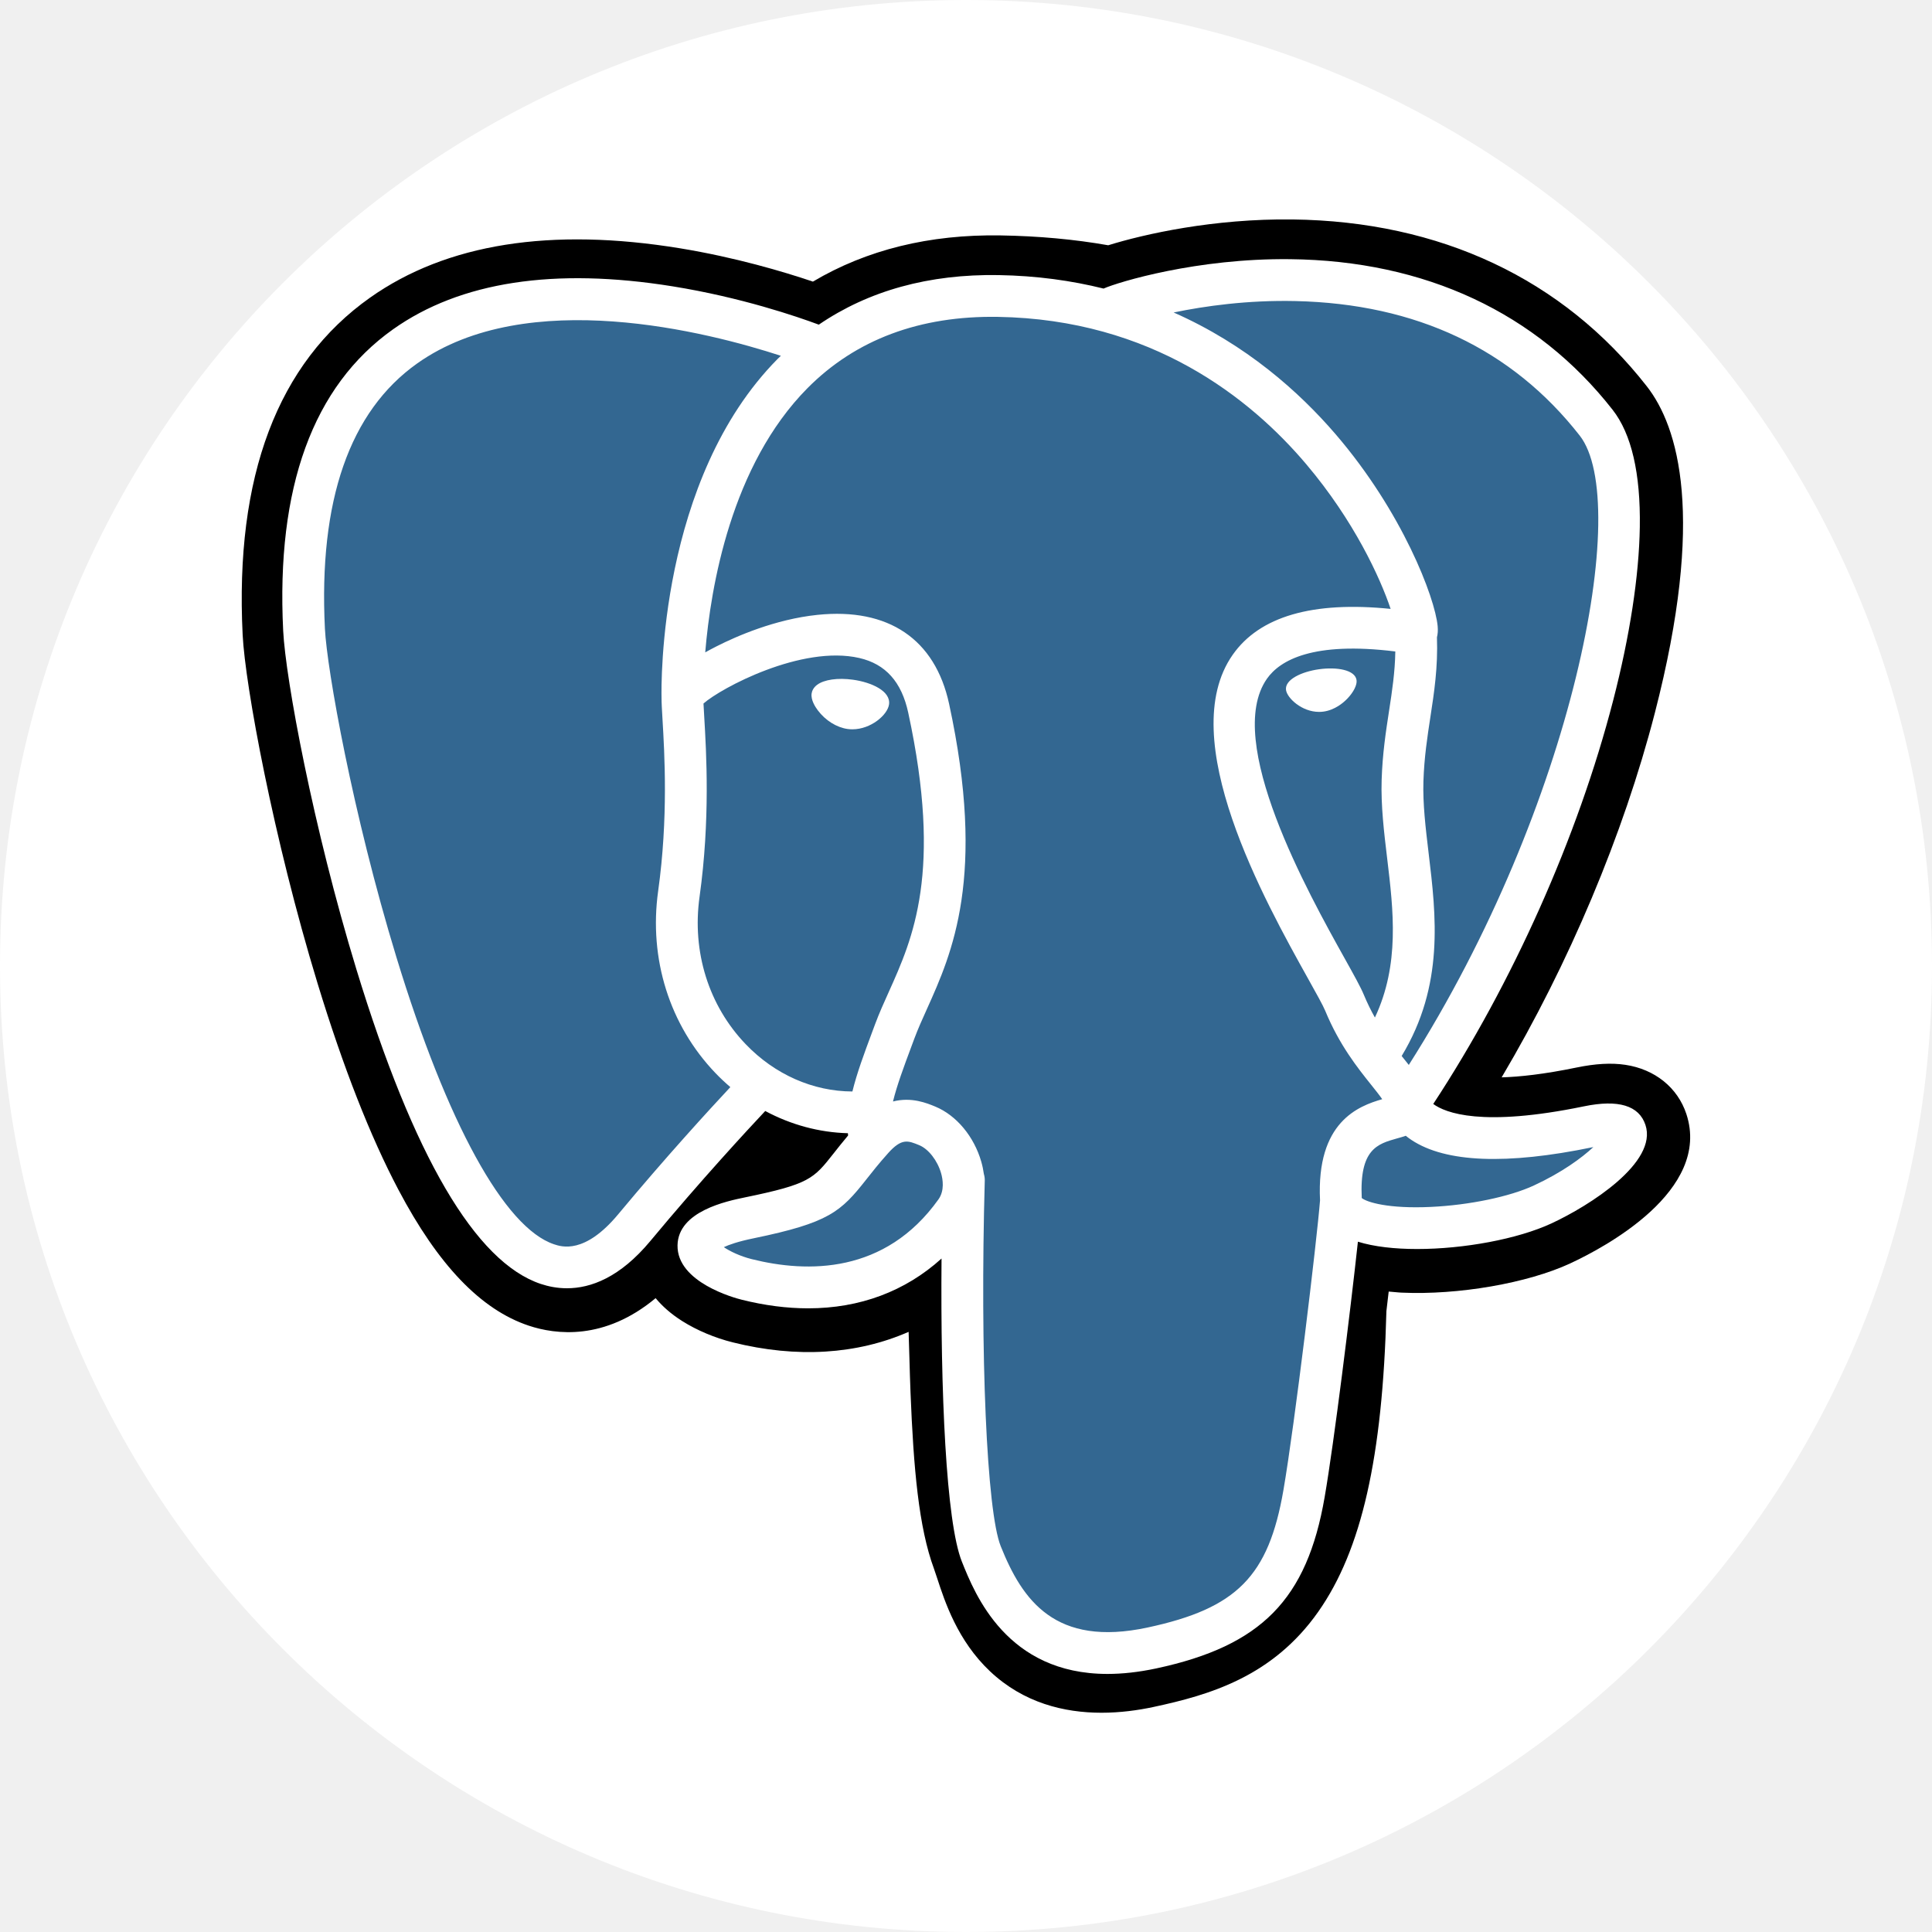
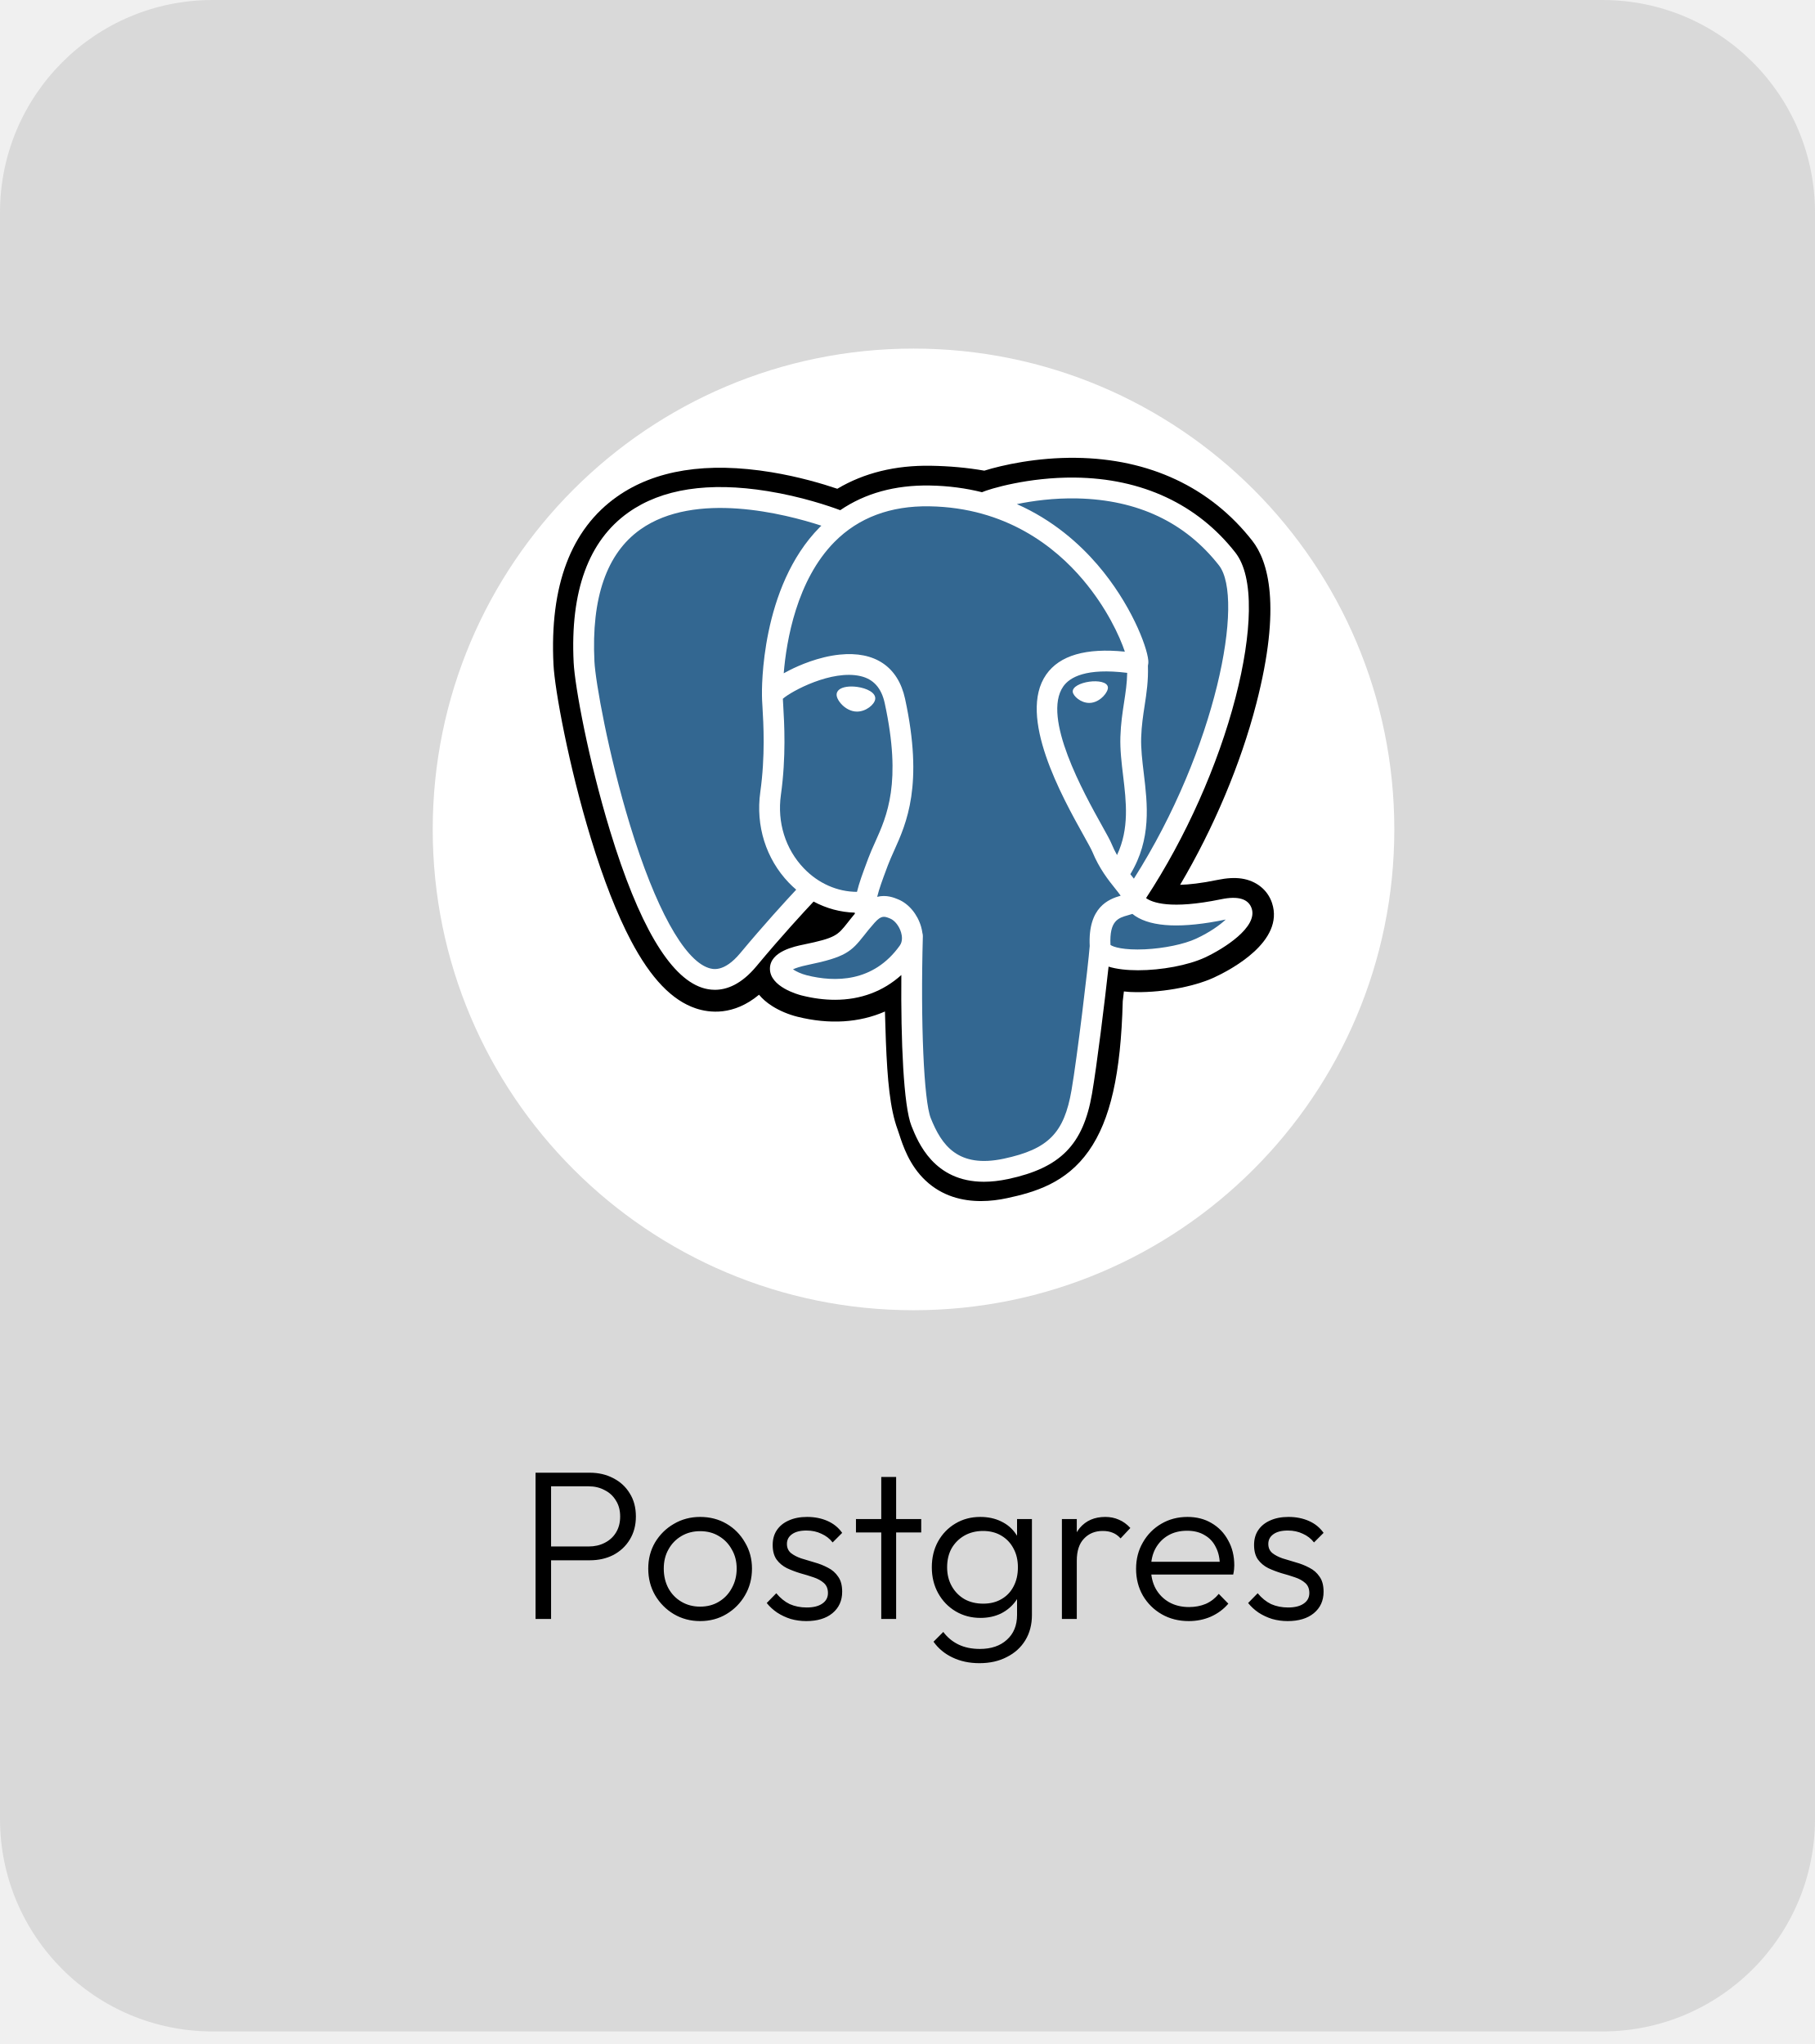
- <svg xmlns="http://www.w3.org/2000/svg" width="80" height="80" viewBox="0 0 80 80" fill="none">
-   <rect width="80" height="80" rx="40" fill="white" />
-   <mask id="mask0_43_21" style="mask-type:luminance" maskUnits="userSpaceOnUse" x="0" y="0" width="80" height="80">
-     <rect width="80" height="80" rx="40" fill="white" />
+ <svg xmlns="http://www.w3.org/2000/svg" width="111" height="125" viewBox="0 0 111 125" fill="none">
+   <rect width="111" height="124.232" rx="13" fill="#D9D9D9" />
+   <rect x="26.464" y="21.318" width="58.808" height="58.808" rx="29.404" fill="white" />
+   <mask id="mask0_145_201" style="mask-type:luminance" maskUnits="userSpaceOnUse" x="26" y="21" width="60" height="60">
+     <rect x="26.464" y="21.318" width="58.808" height="58.808" rx="29.404" fill="white" />
  </mask>
-   <g mask="url(#mask0_43_21)">
+   <g mask="url(#mask0_145_201)">
</g>
-   <path d="M69.828 46.126C69.467 45.035 68.523 44.274 67.302 44.092C66.726 44.005 66.066 44.042 65.286 44.203C63.926 44.484 62.917 44.59 62.18 44.611C64.96 39.918 67.22 34.566 68.522 29.527C70.626 21.381 69.501 17.669 68.187 15.991C64.71 11.548 59.637 9.161 53.516 9.087C50.251 9.047 47.385 9.692 45.889 10.156C44.497 9.91 43 9.773 41.429 9.748C38.485 9.701 35.884 10.342 33.661 11.661C32.43 11.245 30.455 10.659 28.174 10.284C22.81 9.404 18.486 10.09 15.324 12.324C11.495 15.029 9.719 19.729 10.048 26.293C10.152 28.377 11.318 34.718 13.153 40.731C14.208 44.188 15.333 47.058 16.497 49.263C18.147 52.39 19.913 54.232 21.895 54.893C23.006 55.263 25.025 55.522 27.148 53.754C27.418 54.08 27.776 54.404 28.253 54.705C28.858 55.086 29.598 55.398 30.337 55.583C33.001 56.249 35.496 56.082 37.624 55.149C37.637 55.528 37.647 55.889 37.656 56.202C37.67 56.708 37.684 57.205 37.703 57.669C37.828 60.81 38.042 63.253 38.675 64.961C38.71 65.055 38.757 65.199 38.806 65.35C39.122 66.318 39.65 67.937 40.994 69.205C42.386 70.518 44.069 70.921 45.61 70.921C46.383 70.921 47.121 70.82 47.768 70.681C50.074 70.187 52.694 69.433 54.588 66.736C56.38 64.185 57.251 60.344 57.408 54.291C57.428 54.12 57.447 53.956 57.465 53.801C57.478 53.696 57.49 53.588 57.503 53.481L57.925 53.518L58.034 53.525C60.383 53.632 63.255 53.134 65.019 52.315C66.413 51.668 70.879 49.31 69.828 46.126Z" fill="black" />
-   <path d="M65.811 46.745C58.827 48.186 58.347 45.821 58.347 45.821C65.721 34.879 68.804 20.989 66.143 17.59C58.886 8.317 46.323 12.703 46.113 12.816L46.045 12.829C44.666 12.542 43.121 12.371 41.386 12.343C38.225 12.291 35.828 13.172 34.009 14.551C34.009 14.551 11.598 5.318 12.64 26.163C12.862 30.597 18.996 59.717 26.312 50.921C28.986 47.705 31.57 44.986 31.57 44.986C32.854 45.838 34.39 46.273 36.001 46.117L36.126 46.011C36.087 46.41 36.105 46.801 36.176 47.263C34.291 49.369 34.845 49.739 31.077 50.514C27.264 51.3 29.504 52.699 30.966 53.065C32.739 53.508 36.841 54.136 39.612 50.256L39.502 50.699C40.24 51.291 40.759 54.547 40.672 57.498C40.585 60.45 40.527 62.477 41.109 64.059C41.691 65.642 42.27 69.204 47.224 68.142C51.363 67.255 53.508 64.957 53.806 61.123C54.018 58.397 54.497 58.8 54.527 56.363L54.911 55.209C55.355 51.515 54.982 50.323 57.532 50.877L58.151 50.931C60.028 51.017 62.485 50.63 63.926 49.959C67.031 48.519 68.872 46.113 65.811 46.745H65.811Z" fill="#336791" />
-   <path d="M35.321 28.146C34.692 28.058 34.122 28.14 33.833 28.358C33.671 28.481 33.621 28.623 33.607 28.721C33.571 28.98 33.753 29.267 33.865 29.415C34.181 29.834 34.642 30.122 35.099 30.186C35.166 30.195 35.231 30.199 35.297 30.199C36.059 30.199 36.752 29.606 36.813 29.168C36.89 28.619 36.093 28.253 35.321 28.146Z" fill="white" />
-   <path d="M56.172 28.163C56.112 27.733 55.346 27.611 54.62 27.712C53.895 27.813 53.192 28.14 53.251 28.571C53.298 28.906 53.903 29.478 54.619 29.478C54.68 29.478 54.741 29.474 54.802 29.466C55.28 29.399 55.631 29.096 55.798 28.921C56.052 28.654 56.199 28.357 56.172 28.163Z" fill="white" />
-   <path d="M68.135 46.582C67.869 45.776 67.012 45.517 65.588 45.811C61.359 46.684 59.845 46.08 59.348 45.713C62.635 40.706 65.338 34.654 66.797 29.007C67.488 26.332 67.87 23.848 67.901 21.823C67.935 19.601 67.557 17.968 66.776 16.97C63.629 12.948 59.009 10.791 53.417 10.732C49.573 10.688 46.325 11.672 45.696 11.949C44.37 11.619 42.924 11.417 41.35 11.391C38.465 11.344 35.97 12.035 33.905 13.443C33.008 13.109 30.689 12.313 27.854 11.857C22.952 11.068 19.057 11.665 16.277 13.635C12.96 15.985 11.429 20.185 11.726 26.119C11.826 28.116 12.963 34.258 14.758 40.139C17.122 47.881 19.69 52.263 22.393 53.165C22.709 53.27 23.074 53.344 23.476 53.344C24.462 53.344 25.671 52.9 26.929 51.388C29.017 48.875 30.968 46.769 31.687 46.004C32.749 46.574 33.916 46.892 35.11 46.924C35.112 46.956 35.116 46.987 35.118 47.018C34.879 47.302 34.682 47.551 34.515 47.764C33.688 48.813 33.516 49.032 30.853 49.58C30.096 49.736 28.084 50.151 28.055 51.561C28.023 53.102 30.432 53.749 30.707 53.817C31.664 54.057 32.586 54.175 33.465 54.175C35.603 54.175 37.484 53.472 38.987 52.113C38.941 57.605 39.17 63.017 39.83 64.666C40.37 66.016 41.689 69.314 45.857 69.314C46.468 69.314 47.141 69.243 47.882 69.085C52.231 68.152 54.12 66.23 54.851 61.991C55.242 59.726 55.913 54.317 56.228 51.416C56.895 51.624 57.752 51.719 58.679 51.719C60.612 51.719 62.843 51.308 64.242 50.659C65.814 49.929 68.65 48.138 68.135 46.582ZM57.777 26.976C57.763 27.833 57.645 28.61 57.52 29.422C57.386 30.295 57.246 31.198 57.211 32.293C57.177 33.36 57.31 34.468 57.439 35.54C57.699 37.705 57.966 39.934 56.932 42.134C56.772 41.849 56.617 41.537 56.474 41.193C56.346 40.881 56.067 40.381 55.681 39.688C54.178 36.993 50.659 30.682 52.46 28.107C52.997 27.34 54.359 26.552 57.777 26.976ZM53.633 12.466C58.644 12.577 62.607 14.451 65.413 18.037C67.565 20.787 65.195 33.301 58.335 44.097C58.267 44.011 58.198 43.924 58.127 43.835C58.098 43.8 58.069 43.763 58.04 43.727C59.812 40.799 59.466 37.902 59.157 35.334C59.031 34.28 58.911 33.284 58.941 32.349C58.973 31.358 59.104 30.508 59.23 29.686C59.386 28.673 59.545 27.625 59.501 26.389C59.534 26.26 59.547 26.106 59.53 25.925C59.418 24.74 58.066 21.194 55.308 17.984C53.8 16.229 51.601 14.264 48.598 12.939C49.889 12.672 51.656 12.422 53.633 12.466ZM25.598 50.281C24.212 51.947 23.255 51.628 22.941 51.523C20.89 50.839 18.511 46.506 16.414 39.634C14.599 33.688 13.538 27.709 13.454 26.033C13.189 20.73 14.475 17.035 17.275 15.049C21.832 11.817 29.324 13.752 32.335 14.733C32.291 14.775 32.246 14.815 32.203 14.859C27.263 19.848 27.381 28.372 27.393 28.893C27.392 29.094 27.409 29.379 27.432 29.77C27.517 31.204 27.675 33.872 27.253 36.894C26.86 39.702 27.726 42.451 29.627 44.435C29.824 44.64 30.03 44.833 30.242 45.015C29.395 45.921 27.556 47.926 25.598 50.281ZM30.877 43.237C29.344 41.638 28.648 39.414 28.967 37.134C29.413 33.942 29.248 31.161 29.16 29.668C29.148 29.459 29.137 29.276 29.13 29.131C29.852 28.491 33.196 26.699 35.581 27.246C36.67 27.495 37.333 28.236 37.608 29.511C39.036 36.111 37.797 38.862 36.803 41.072C36.597 41.528 36.404 41.958 36.238 42.404L36.11 42.748C35.786 43.618 35.484 44.427 35.296 45.196C33.667 45.191 32.082 44.495 30.877 43.237ZM31.127 52.138C30.651 52.019 30.223 51.813 29.972 51.642C30.182 51.543 30.555 51.409 31.202 51.276C34.335 50.631 34.818 50.176 35.875 48.834C36.117 48.527 36.391 48.178 36.772 47.754L36.772 47.753C37.338 47.119 37.597 47.227 38.067 47.421C38.448 47.579 38.818 48.056 38.969 48.581C39.04 48.829 39.12 49.3 38.858 49.666C36.652 52.756 33.436 52.716 31.127 52.138ZM47.519 67.392C43.687 68.213 42.331 66.258 41.437 64.023C40.859 62.58 40.576 56.073 40.777 48.888C40.78 48.792 40.766 48.7 40.74 48.613C40.717 48.445 40.682 48.276 40.633 48.105C40.333 47.059 39.604 46.185 38.73 45.822C38.382 45.678 37.744 45.414 36.977 45.61C37.141 44.937 37.425 44.176 37.732 43.353L37.861 43.006C38.006 42.615 38.188 42.211 38.381 41.783C39.422 39.47 40.848 36.302 39.3 29.145C38.721 26.465 36.785 25.156 33.851 25.46C32.092 25.642 30.482 26.352 29.68 26.759C29.507 26.846 29.349 26.93 29.202 27.013C29.426 24.312 30.272 19.265 33.438 16.071C35.432 14.061 38.087 13.068 41.322 13.121C47.696 13.226 51.783 16.497 54.09 19.223C56.077 21.571 57.154 23.937 57.583 25.213C54.353 24.885 52.156 25.523 51.042 27.115C48.619 30.578 52.368 37.301 54.169 40.532C54.499 41.124 54.785 41.635 54.874 41.853C55.461 43.275 56.221 44.224 56.775 44.917C56.945 45.129 57.11 45.335 57.235 45.515C56.257 45.797 54.5 46.449 54.66 49.706C54.531 51.341 53.612 58.993 53.145 61.697C52.529 65.269 51.215 66.6 47.519 67.392ZM63.513 49.089C62.513 49.553 60.839 49.902 59.248 49.976C57.491 50.059 56.597 49.78 56.387 49.608C56.288 47.578 57.044 47.366 57.843 47.141C57.969 47.106 58.092 47.072 58.21 47.03C58.283 47.09 58.364 47.15 58.452 47.208C59.864 48.14 62.383 48.24 65.938 47.506C65.951 47.504 65.964 47.501 65.977 47.498C65.497 47.947 64.677 48.549 63.513 49.089Z" fill="white" />
+   <g clip-path="url(#clip0_145_201)">
+     <path d="M77.794 55.225C77.529 54.422 76.835 53.864 75.937 53.729C75.514 53.666 75.029 53.693 74.455 53.811C73.455 54.018 72.713 54.096 72.172 54.111C74.216 50.661 75.877 46.727 76.834 43.023C78.38 37.035 77.554 34.306 76.588 33.072C74.032 29.806 70.302 28.052 65.803 27.998C63.403 27.968 61.296 28.442 60.197 28.783C59.173 28.603 58.073 28.502 56.918 28.483C54.754 28.449 52.842 28.92 51.208 29.89C50.303 29.584 48.851 29.153 47.175 28.878C43.231 28.23 40.053 28.735 37.728 30.377C34.913 32.365 33.608 35.82 33.85 40.645C33.926 42.178 34.783 46.839 36.133 51.259C36.908 53.8 37.735 55.91 38.59 57.531C39.803 59.83 41.102 61.184 42.559 61.669C43.376 61.942 44.859 62.132 46.42 60.832C46.618 61.072 46.882 61.31 47.233 61.531C47.677 61.812 48.221 62.041 48.764 62.177C50.722 62.666 52.556 62.544 54.121 61.858C54.131 62.136 54.138 62.402 54.144 62.632C54.155 63.004 54.165 63.369 54.179 63.71C54.271 66.019 54.428 67.815 54.894 69.071C54.919 69.14 54.954 69.245 54.99 69.357C55.222 70.068 55.611 71.258 56.598 72.19C57.621 73.155 58.858 73.452 59.992 73.451C60.56 73.451 61.102 73.377 61.578 73.275C63.273 72.912 65.199 72.358 66.591 70.375C67.908 68.5 68.548 65.676 68.664 61.227C68.679 61.101 68.693 60.981 68.707 60.866C68.715 60.789 68.725 60.71 68.734 60.631L69.044 60.659L69.124 60.664C70.851 60.743 72.962 60.377 74.259 59.774C75.284 59.299 78.567 57.565 77.794 55.225Z" fill="black" />
+     <path d="M74.841 55.68C69.707 56.739 69.354 55.001 69.354 55.001C74.775 46.957 77.041 36.747 75.086 34.248C69.751 27.431 60.515 30.655 60.361 30.739L60.312 30.748C59.297 30.537 58.162 30.412 56.886 30.391C54.563 30.353 52.801 31 51.464 32.014C51.464 32.014 34.989 25.227 35.755 40.55C35.918 43.81 40.427 65.215 45.806 58.75C47.772 56.386 49.671 54.387 49.671 54.387C50.614 55.013 51.744 55.333 52.928 55.218L53.02 55.14C52.991 55.434 53.004 55.721 53.056 56.061C51.671 57.609 52.078 57.88 49.308 58.451C46.506 59.028 48.152 60.056 49.227 60.325C50.53 60.651 53.545 61.113 55.582 58.261L55.501 58.587C56.044 59.021 56.425 61.415 56.361 63.585C56.297 65.754 56.255 67.244 56.683 68.408C57.11 69.571 57.537 72.189 61.178 71.409C64.22 70.757 65.797 69.067 66.016 66.249C66.172 64.245 66.524 64.542 66.546 62.75L66.829 61.902C67.155 59.186 66.881 58.31 68.755 58.717L69.211 58.757C70.59 58.82 72.396 58.535 73.456 58.043C75.738 56.984 77.091 55.216 74.841 55.68H74.841Z" fill="#336791" />
+     <path d="M52.428 42.008C51.965 41.943 51.546 42.003 51.334 42.163C51.215 42.254 51.178 42.358 51.168 42.431C51.142 42.621 51.275 42.832 51.357 42.941C51.59 43.249 51.929 43.461 52.265 43.507C52.314 43.514 52.362 43.517 52.41 43.517C52.971 43.517 53.48 43.081 53.525 42.759C53.581 42.356 52.996 42.087 52.428 42.008Z" fill="white" />
+     <path d="M67.755 42.02C67.711 41.704 67.149 41.614 66.615 41.688C66.082 41.763 65.565 42.003 65.608 42.32C65.643 42.567 66.087 42.987 66.614 42.987C66.659 42.987 66.703 42.984 66.749 42.978C67.1 42.929 67.358 42.706 67.481 42.577C67.667 42.381 67.775 42.163 67.755 42.02Z" fill="white" />
+     <path d="M76.55 55.56C76.354 54.968 75.724 54.777 74.677 54.994C71.569 55.635 70.456 55.191 70.09 54.922C72.506 51.241 74.494 46.792 75.566 42.641C76.074 40.674 76.355 38.848 76.377 37.36C76.403 35.726 76.124 34.526 75.551 33.792C73.237 30.836 69.841 29.25 65.731 29.206C62.905 29.175 60.517 29.898 60.054 30.101C59.08 29.859 58.017 29.71 56.86 29.691C54.739 29.657 52.905 30.165 51.387 31.2C50.727 30.954 49.023 30.369 46.939 30.034C43.336 29.453 40.472 29.893 38.429 31.341C35.991 33.068 34.865 36.156 35.083 40.518C35.157 41.986 35.993 46.5 37.313 50.824C39.05 56.515 40.938 59.736 42.925 60.399C43.157 60.477 43.425 60.531 43.721 60.531C44.446 60.531 45.334 60.204 46.259 59.093C47.794 57.245 49.228 55.697 49.757 55.135C50.538 55.554 51.395 55.788 52.273 55.812C52.275 55.835 52.277 55.858 52.279 55.88C52.103 56.089 51.959 56.272 51.836 56.429C51.227 57.2 51.101 57.361 49.144 57.764C48.587 57.879 47.108 58.184 47.087 59.22C47.063 60.353 48.834 60.828 49.036 60.879C49.74 61.055 50.417 61.142 51.063 61.142C52.635 61.142 54.018 60.625 55.123 59.626C55.089 63.663 55.258 67.641 55.742 68.853C56.139 69.846 57.109 72.271 60.173 72.27C60.622 72.27 61.117 72.218 61.661 72.102C64.859 71.416 66.247 70.003 66.784 66.887C67.072 65.222 67.565 61.246 67.797 59.114C68.287 59.266 68.917 59.336 69.598 59.336C71.02 59.336 72.659 59.034 73.688 58.557C74.843 58.02 76.928 56.704 76.55 55.56ZM68.936 41.148C68.925 41.778 68.838 42.349 68.746 42.946C68.648 43.588 68.545 44.251 68.52 45.056C68.494 45.84 68.592 46.655 68.687 47.443C68.878 49.035 69.074 50.673 68.314 52.29C68.196 52.081 68.082 51.852 67.978 51.598C67.883 51.369 67.678 51.002 67.394 50.493C66.29 48.511 63.703 43.872 65.027 41.979C65.421 41.415 66.422 40.836 68.936 41.148ZM65.889 30.481C69.573 30.563 72.486 31.941 74.549 34.576C76.131 36.598 74.388 45.797 69.345 53.734C69.296 53.67 69.245 53.606 69.192 53.541C69.171 53.515 69.15 53.488 69.129 53.461C70.432 51.309 70.177 49.179 69.95 47.291C69.857 46.517 69.769 45.785 69.791 45.097C69.814 44.369 69.911 43.744 70.004 43.14C70.118 42.395 70.235 41.624 70.203 40.716C70.227 40.621 70.237 40.508 70.224 40.375C70.142 39.504 69.147 36.897 67.121 34.538C66.012 33.248 64.395 31.803 62.188 30.829C63.137 30.633 64.436 30.449 65.889 30.481ZM45.28 58.279C44.262 59.504 43.559 59.269 43.327 59.192C41.82 58.689 40.071 55.504 38.529 50.453C37.195 46.082 36.416 41.687 36.354 40.454C36.159 36.556 37.104 33.84 39.162 32.38C42.512 30.005 48.02 31.427 50.233 32.148C50.201 32.179 50.168 32.208 50.136 32.24C46.505 35.908 46.591 42.174 46.6 42.557C46.599 42.705 46.612 42.914 46.629 43.202C46.691 44.256 46.808 46.217 46.497 48.438C46.208 50.503 46.845 52.523 48.242 53.982C48.387 54.133 48.538 54.274 48.694 54.408C48.072 55.074 46.72 56.548 45.28 58.279ZM49.161 53.101C48.034 51.926 47.523 50.291 47.757 48.615C48.085 46.268 47.964 44.224 47.899 43.127C47.89 42.973 47.882 42.838 47.877 42.732C48.408 42.262 50.866 40.944 52.619 41.346C53.419 41.529 53.907 42.074 54.109 43.011C55.159 47.863 54.248 49.885 53.517 51.51C53.366 51.845 53.224 52.161 53.102 52.489L53.008 52.742C52.77 53.381 52.547 53.976 52.41 54.541C51.212 54.538 50.047 54.026 49.161 53.101ZM49.345 59.644C48.995 59.557 48.681 59.405 48.496 59.279C48.65 59.207 48.925 59.108 49.4 59.01C51.703 58.536 52.058 58.202 52.835 57.216C53.013 56.99 53.215 56.733 53.494 56.421L53.495 56.421C53.911 55.955 54.101 56.034 54.447 56.177C54.726 56.293 54.999 56.644 55.109 57.03C55.162 57.212 55.221 57.558 55.028 57.827C53.406 60.098 51.042 60.069 49.345 59.644ZM61.395 70.858C58.578 71.461 57.581 70.024 56.923 68.381C56.499 67.32 56.291 62.537 56.439 57.255C56.441 57.185 56.431 57.117 56.411 57.053C56.395 56.93 56.369 56.805 56.333 56.68C56.113 55.911 55.577 55.268 54.934 55.002C54.678 54.896 54.209 54.702 53.646 54.846C53.766 54.351 53.974 53.792 54.2 53.186L54.295 52.931C54.402 52.644 54.536 52.347 54.677 52.032C55.443 50.332 56.491 48.003 55.353 42.742C54.927 40.772 53.504 39.81 51.347 40.033C50.054 40.167 48.871 40.689 48.281 40.988C48.154 41.052 48.038 41.114 47.93 41.175C48.094 39.189 48.717 35.479 51.044 33.132C52.51 31.654 54.461 30.924 56.839 30.963C61.525 31.04 64.529 33.444 66.225 35.448C67.686 37.175 68.477 38.914 68.793 39.852C66.418 39.611 64.803 40.079 63.984 41.25C62.203 43.796 64.959 48.737 66.283 51.112C66.526 51.548 66.736 51.924 66.802 52.084C67.233 53.129 67.791 53.827 68.199 54.336C68.324 54.492 68.445 54.643 68.537 54.776C67.818 54.983 66.526 55.462 66.644 57.856C66.549 59.058 65.874 64.684 65.531 66.671C65.078 69.297 64.112 70.275 61.395 70.858ZM73.152 57.403C72.417 57.744 71.186 58 70.017 58.055C68.725 58.116 68.068 57.911 67.913 57.784C67.841 56.292 68.396 56.136 68.984 55.971C69.077 55.945 69.167 55.92 69.254 55.889C69.308 55.934 69.367 55.977 69.432 56.02C70.47 56.705 72.321 56.779 74.934 56.239C74.944 56.237 74.954 56.236 74.963 56.234C74.611 56.563 74.007 57.006 73.152 57.403Z" fill="white" />
+   </g>
+   <path d="M33.364 95.419V94.574H36.003C36.367 94.574 36.692 94.5 36.978 94.353C37.273 94.205 37.503 93.997 37.667 93.729C37.841 93.451 37.927 93.122 37.927 92.741C37.927 92.359 37.841 92.034 37.667 91.766C37.503 91.488 37.273 91.276 36.978 91.129C36.692 90.973 36.367 90.895 36.003 90.895H33.364V90.063H36.068C36.606 90.063 37.087 90.175 37.511 90.401C37.936 90.617 38.27 90.925 38.512 91.324C38.764 91.722 38.889 92.195 38.889 92.741C38.889 93.278 38.764 93.75 38.512 94.158C38.27 94.556 37.936 94.868 37.511 95.094C37.087 95.31 36.606 95.419 36.068 95.419H33.364ZM32.753 99.007V90.063H33.702V99.007H32.753ZM42.817 99.137C42.227 99.137 41.69 98.994 41.205 98.708C40.728 98.422 40.347 98.036 40.061 97.551C39.783 97.065 39.645 96.524 39.645 95.926C39.645 95.336 39.783 94.803 40.061 94.327C40.347 93.85 40.728 93.473 41.205 93.196C41.69 92.91 42.227 92.767 42.817 92.767C43.415 92.767 43.952 92.905 44.429 93.183C44.906 93.46 45.282 93.841 45.56 94.327C45.846 94.803 45.989 95.336 45.989 95.926C45.989 96.532 45.846 97.078 45.56 97.564C45.282 98.04 44.906 98.422 44.429 98.708C43.952 98.994 43.415 99.137 42.817 99.137ZM42.817 98.253C43.25 98.253 43.632 98.153 43.961 97.954C44.299 97.754 44.563 97.477 44.754 97.122C44.953 96.766 45.053 96.368 45.053 95.926C45.053 95.484 44.953 95.094 44.754 94.756C44.563 94.409 44.299 94.136 43.961 93.937C43.632 93.737 43.25 93.638 42.817 93.638C42.392 93.638 42.011 93.737 41.673 93.937C41.335 94.136 41.071 94.409 40.88 94.756C40.689 95.094 40.594 95.484 40.594 95.926C40.594 96.376 40.689 96.779 40.88 97.135C41.071 97.481 41.335 97.754 41.673 97.954C42.011 98.153 42.392 98.253 42.817 98.253ZM49.309 99.137C48.979 99.137 48.663 99.093 48.359 99.007C48.056 98.911 47.779 98.781 47.528 98.617C47.285 98.452 47.072 98.257 46.891 98.032L47.475 97.434C47.718 97.728 47.991 97.949 48.294 98.097C48.606 98.235 48.953 98.305 49.334 98.305C49.742 98.305 50.058 98.227 50.284 98.071C50.517 97.915 50.635 97.698 50.635 97.421C50.635 97.161 50.552 96.957 50.388 96.81C50.223 96.662 50.011 96.545 49.751 96.459C49.499 96.372 49.23 96.29 48.944 96.212C48.658 96.125 48.386 96.021 48.126 95.9C47.865 95.77 47.653 95.592 47.489 95.367C47.333 95.141 47.255 94.847 47.255 94.483C47.255 94.136 47.337 93.837 47.502 93.586C47.675 93.326 47.917 93.126 48.23 92.988C48.55 92.84 48.927 92.767 49.361 92.767C49.82 92.767 50.236 92.849 50.609 93.014C50.981 93.178 51.28 93.421 51.505 93.742L50.921 94.327C50.739 94.093 50.509 93.915 50.231 93.794C49.963 93.664 49.66 93.599 49.322 93.599C48.931 93.599 48.633 93.677 48.425 93.833C48.225 93.98 48.126 94.175 48.126 94.418C48.126 94.652 48.208 94.838 48.373 94.977C48.537 95.107 48.745 95.215 48.996 95.302C49.257 95.38 49.529 95.462 49.816 95.549C50.102 95.627 50.374 95.735 50.635 95.874C50.895 96.004 51.102 96.186 51.258 96.42C51.423 96.645 51.505 96.953 51.505 97.343C51.505 97.889 51.306 98.326 50.908 98.656C50.518 98.976 49.984 99.137 49.309 99.137ZM53.895 99.007V90.323H54.805V99.007H53.895ZM52.348 93.716V92.897H56.339V93.716H52.348ZM59.899 101.711C59.284 101.711 58.733 101.594 58.248 101.36C57.771 101.134 57.386 100.814 57.091 100.398L57.689 99.8C57.932 100.129 58.239 100.385 58.612 100.567C58.985 100.749 59.422 100.84 59.925 100.84C60.618 100.84 61.169 100.653 61.576 100.281C61.992 99.908 62.2 99.401 62.2 98.76V97.239L62.382 95.848L62.2 94.47V92.897H63.11V98.76C63.11 99.349 62.976 99.865 62.707 100.307C62.438 100.749 62.061 101.091 61.576 101.334C61.099 101.585 60.54 101.711 59.899 101.711ZM59.964 98.942C59.401 98.942 58.894 98.807 58.443 98.539C57.992 98.27 57.637 97.902 57.377 97.434C57.117 96.966 56.987 96.437 56.987 95.848C56.987 95.258 57.113 94.734 57.364 94.275C57.624 93.807 57.979 93.438 58.43 93.17C58.881 92.901 59.388 92.767 59.951 92.767C60.428 92.767 60.852 92.858 61.225 93.04C61.606 93.222 61.91 93.482 62.135 93.82C62.369 94.149 62.512 94.539 62.564 94.99V96.719C62.512 97.161 62.369 97.551 62.135 97.889C61.901 98.218 61.598 98.478 61.225 98.669C60.852 98.851 60.432 98.942 59.964 98.942ZM60.133 98.071C60.558 98.071 60.926 97.98 61.238 97.798C61.559 97.616 61.806 97.36 61.979 97.031C62.161 96.693 62.252 96.298 62.252 95.848C62.252 95.406 62.161 95.02 61.979 94.691C61.806 94.361 61.559 94.101 61.238 93.911C60.917 93.72 60.545 93.625 60.12 93.625C59.695 93.625 59.314 93.72 58.976 93.911C58.647 94.101 58.387 94.361 58.196 94.691C58.014 95.02 57.923 95.406 57.923 95.848C57.923 96.281 58.018 96.667 58.209 97.005C58.4 97.343 58.66 97.607 58.989 97.798C59.318 97.98 59.7 98.071 60.133 98.071ZM64.943 99.007V92.897H65.853V99.007H64.943ZM65.853 95.445L65.476 95.276C65.476 94.504 65.663 93.893 66.035 93.443C66.417 92.992 66.937 92.767 67.595 92.767C67.899 92.767 68.176 92.823 68.427 92.936C68.679 93.04 68.913 93.209 69.129 93.443L68.531 94.08C68.384 93.915 68.219 93.798 68.037 93.729C67.864 93.659 67.665 93.625 67.439 93.625C66.971 93.625 66.59 93.781 66.295 94.093C66.001 94.396 65.853 94.847 65.853 95.445ZM72.703 99.137C72.088 99.137 71.537 98.998 71.052 98.721C70.567 98.443 70.181 98.062 69.895 97.577C69.618 97.091 69.479 96.545 69.479 95.939C69.479 95.341 69.618 94.803 69.895 94.327C70.172 93.841 70.549 93.46 71.026 93.183C71.502 92.905 72.035 92.767 72.625 92.767C73.18 92.767 73.669 92.892 74.094 93.144C74.527 93.395 74.865 93.746 75.108 94.197C75.359 94.639 75.485 95.15 75.485 95.731C75.485 95.8 75.481 95.882 75.472 95.978C75.463 96.064 75.446 96.168 75.42 96.29H70.129V95.51H74.926L74.601 95.796C74.609 95.345 74.531 94.959 74.367 94.639C74.211 94.309 73.981 94.058 73.678 93.885C73.383 93.703 73.023 93.612 72.599 93.612C72.157 93.612 71.771 93.707 71.442 93.898C71.112 94.088 70.853 94.357 70.662 94.704C70.48 95.042 70.389 95.445 70.389 95.913C70.389 96.381 70.484 96.792 70.675 97.148C70.874 97.503 71.147 97.78 71.494 97.98C71.849 98.179 72.257 98.279 72.716 98.279C73.088 98.279 73.431 98.214 73.743 98.084C74.055 97.945 74.319 97.741 74.536 97.473L75.121 98.071C74.835 98.409 74.48 98.673 74.055 98.864C73.639 99.046 73.188 99.137 72.703 99.137ZM78.749 99.137C78.42 99.137 78.103 99.093 77.8 99.007C77.497 98.911 77.219 98.781 76.968 98.617C76.725 98.452 76.513 98.257 76.331 98.032L76.916 97.434C77.159 97.728 77.432 97.949 77.735 98.097C78.047 98.235 78.394 98.305 78.775 98.305C79.182 98.305 79.499 98.227 79.724 98.071C79.958 97.915 80.075 97.698 80.075 97.421C80.075 97.161 79.993 96.957 79.828 96.81C79.663 96.662 79.451 96.545 79.191 96.459C78.94 96.372 78.671 96.29 78.385 96.212C78.099 96.125 77.826 96.021 77.566 95.9C77.306 95.77 77.094 95.592 76.929 95.367C76.773 95.141 76.695 94.847 76.695 94.483C76.695 94.136 76.777 93.837 76.942 93.586C77.115 93.326 77.358 93.126 77.67 92.988C77.991 92.84 78.368 92.767 78.801 92.767C79.26 92.767 79.676 92.849 80.049 93.014C80.422 93.178 80.721 93.421 80.946 93.742L80.361 94.327C80.179 94.093 79.949 93.915 79.672 93.794C79.403 93.664 79.1 93.599 78.762 93.599C78.372 93.599 78.073 93.677 77.865 93.833C77.666 93.98 77.566 94.175 77.566 94.418C77.566 94.652 77.648 94.838 77.813 94.977C77.978 95.107 78.186 95.215 78.437 95.302C78.697 95.38 78.97 95.462 79.256 95.549C79.542 95.627 79.815 95.735 80.075 95.874C80.335 96.004 80.543 96.186 80.699 96.42C80.864 96.645 80.946 96.953 80.946 97.343C80.946 97.889 80.747 98.326 80.348 98.656C79.958 98.976 79.425 99.137 78.749 99.137Z" fill="black" />
+   <defs>
+     <clipPath id="clip0_145_201">
+       <rect width="45.576" height="45.576" fill="white" transform="translate(33.0795 27.9336)" />
+     </clipPath>
+   </defs>
</svg>
